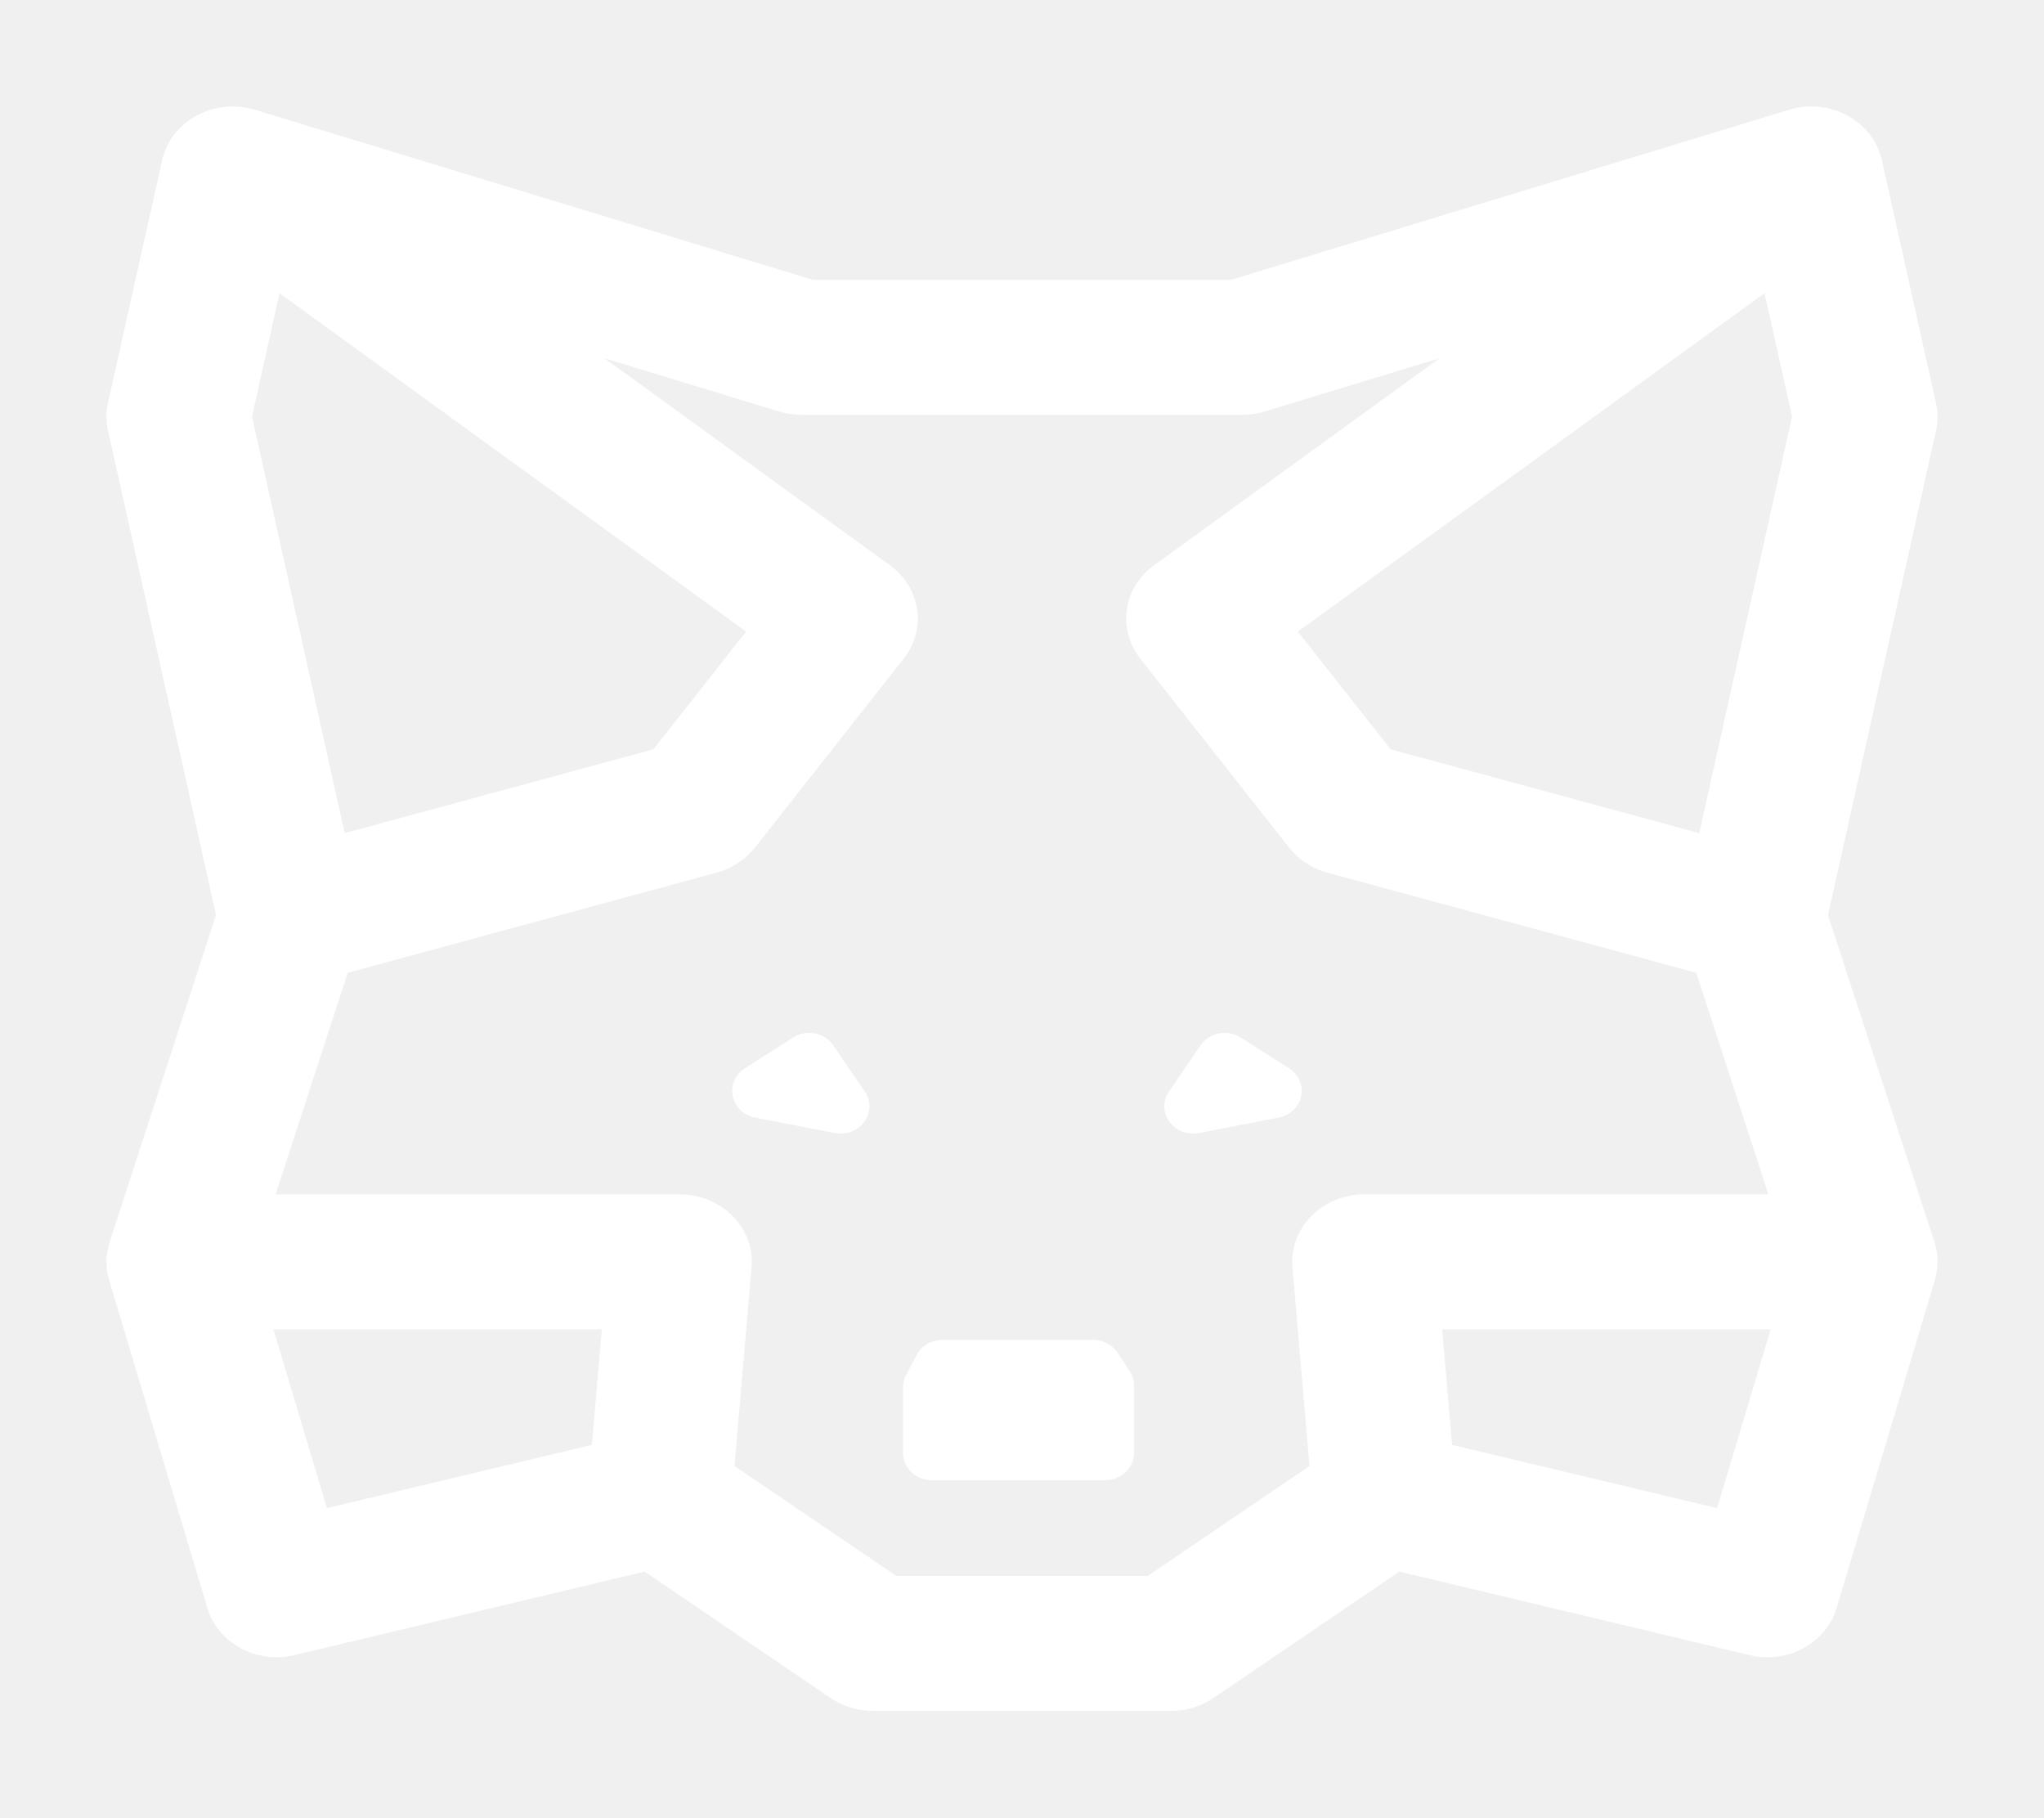
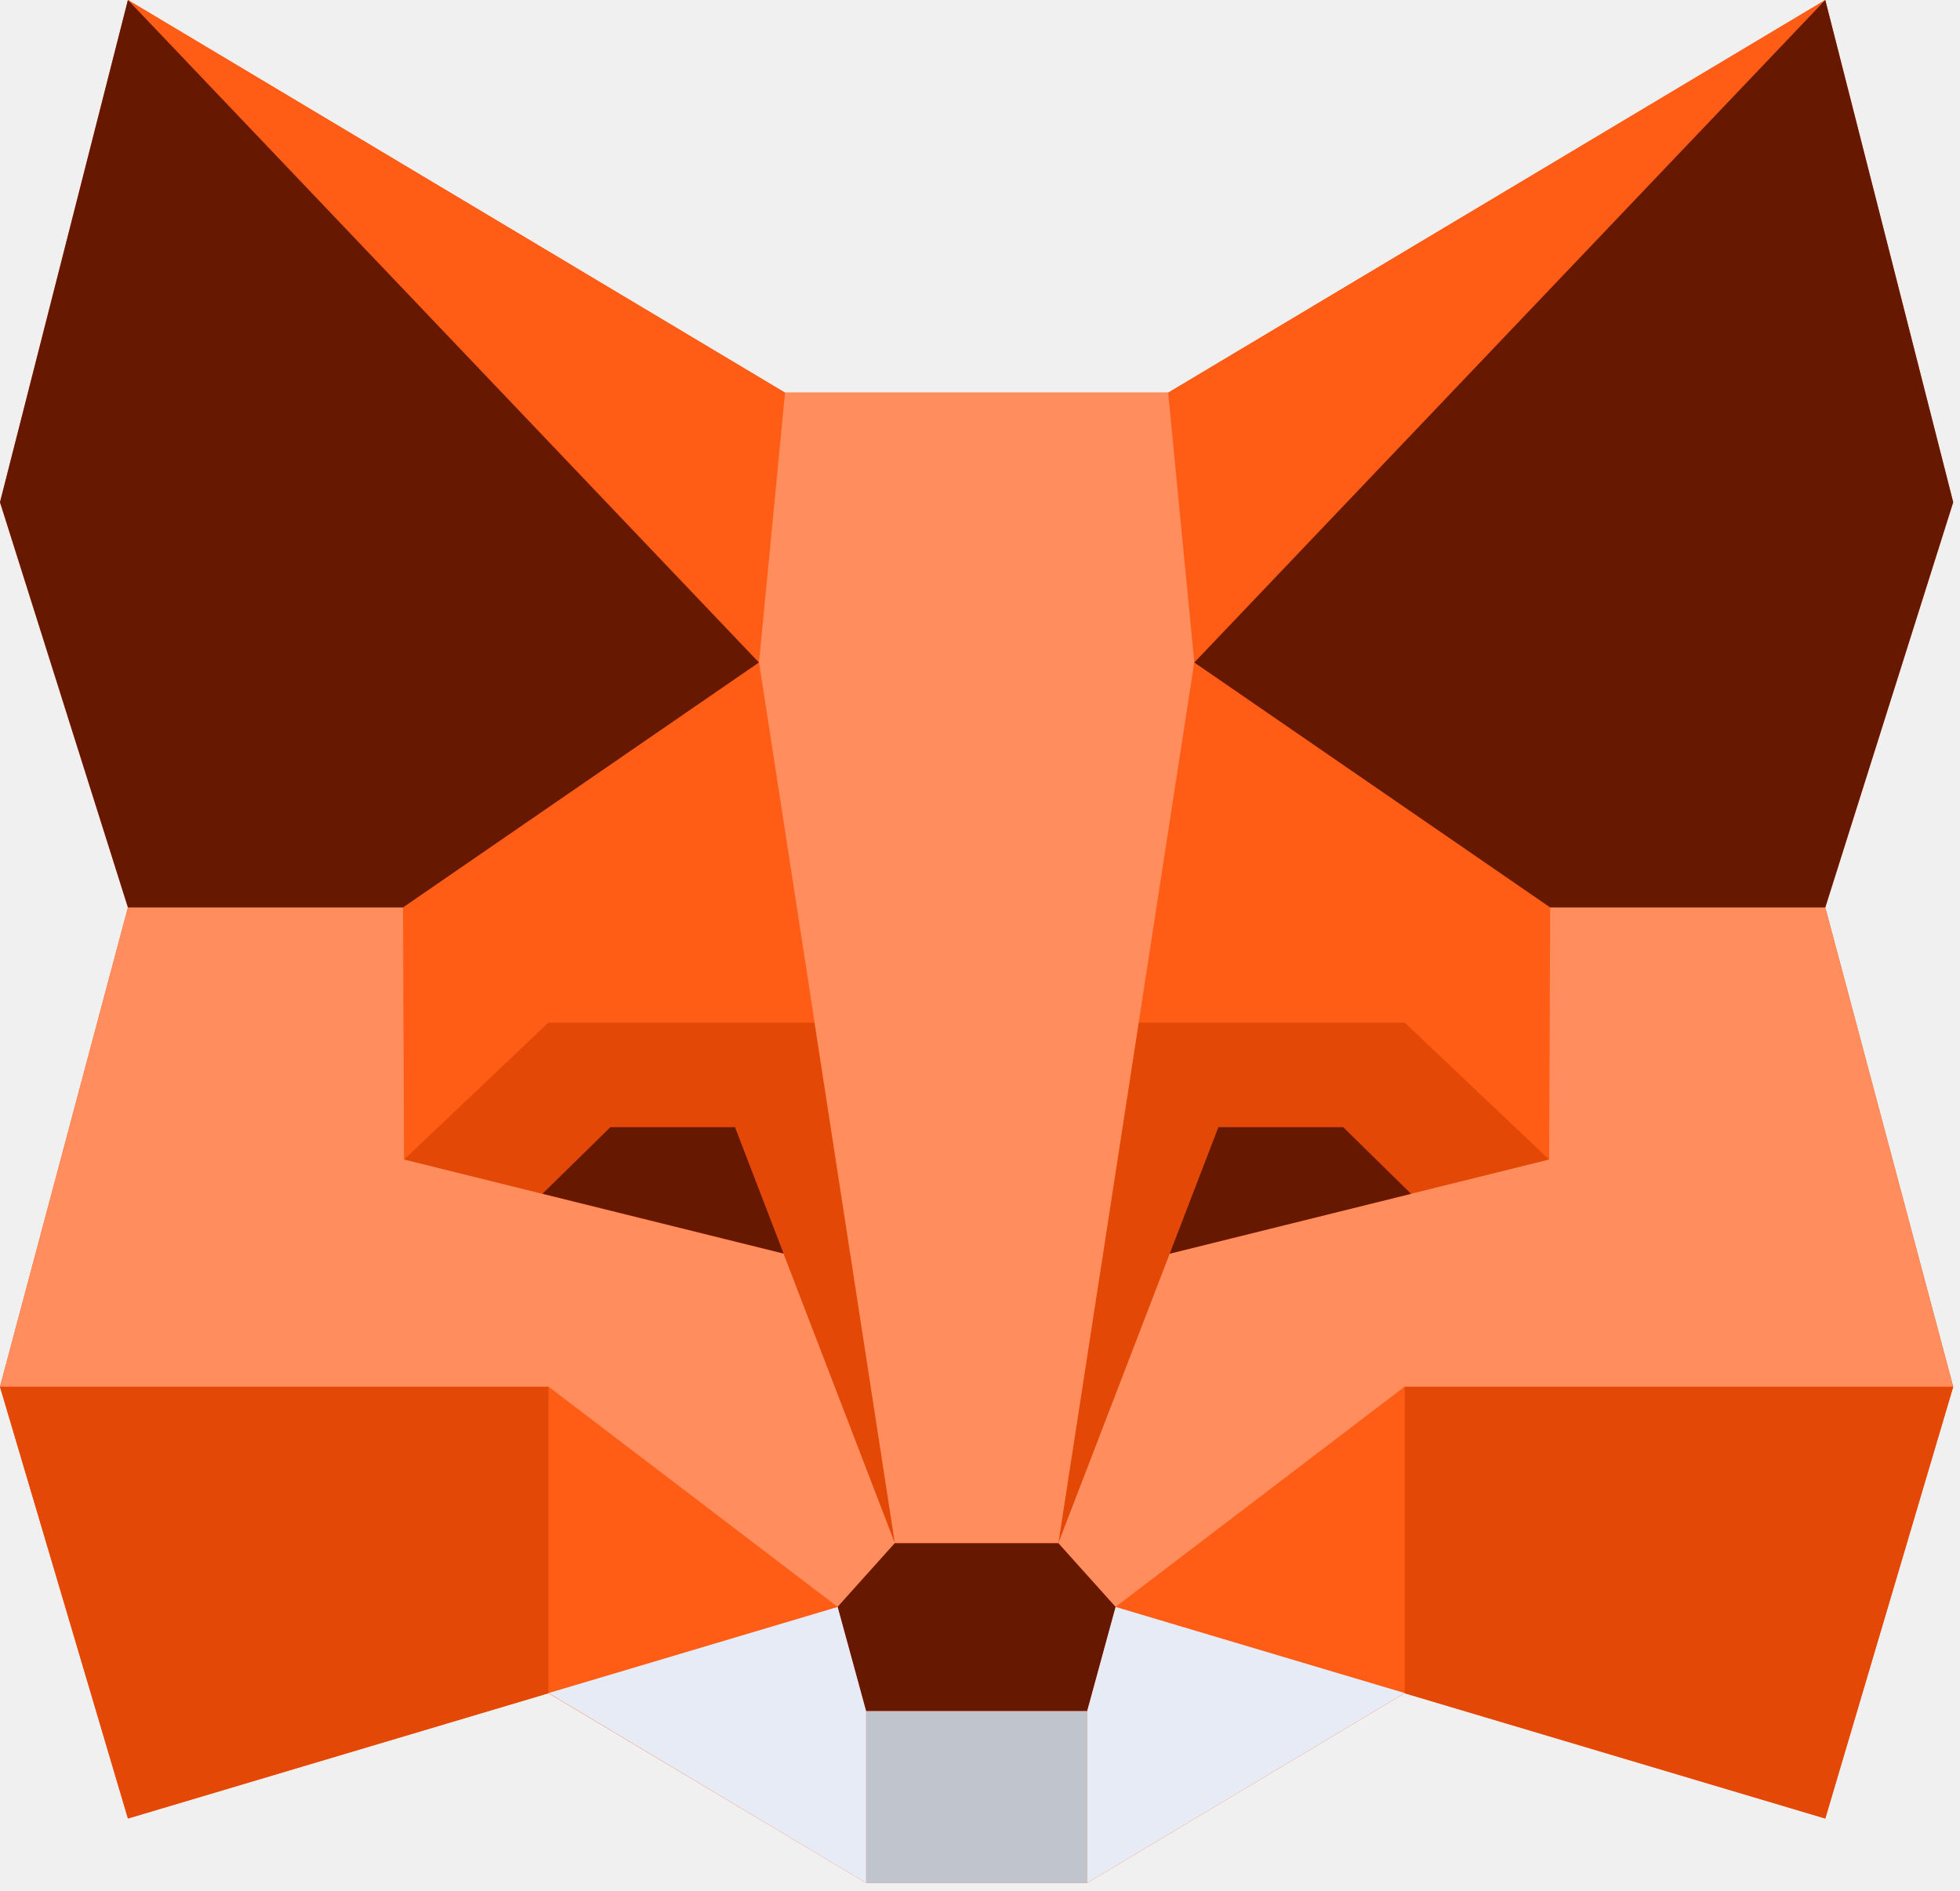
- <svg xmlns="http://www.w3.org/2000/svg" width="18" height="16" viewBox="0 0 18 16" fill="none">
-   <path d="M8.205 12.969H9.734C9.839 12.969 9.924 12.89 9.924 12.792V12.199C9.924 12.166 9.915 12.134 9.896 12.106L9.789 11.943C9.755 11.891 9.693 11.859 9.627 11.859H8.298C8.225 11.859 8.158 11.898 8.127 11.959L8.034 12.136C8.021 12.16 8.015 12.187 8.015 12.213V12.792C8.015 12.89 8.1 12.969 8.205 12.969Z" fill="white" />
-   <path d="M7.365 9.914L6.662 9.778C6.498 9.746 6.454 9.547 6.593 9.458L7.017 9.187C7.106 9.13 7.228 9.153 7.286 9.238L7.564 9.645C7.655 9.777 7.53 9.945 7.365 9.914Z" fill="white" />
-   <path d="M11.248 9.778L10.545 9.914C10.38 9.945 10.255 9.777 10.346 9.645L10.624 9.238C10.682 9.153 10.804 9.13 10.893 9.187L11.318 9.458C11.456 9.547 11.413 9.746 11.248 9.778Z" fill="white" />
-   <path fill-rule="evenodd" clip-rule="evenodd" d="M1.762 1.072C1.622 1.147 1.522 1.275 1.489 1.423L1.012 3.561C0.996 3.632 0.996 3.706 1.012 3.777L1.967 8.059L1.025 10.955C0.993 11.052 0.992 11.155 1.021 11.252L1.886 14.139C1.97 14.418 2.277 14.583 2.578 14.511L5.689 13.769L7.35 14.898C7.448 14.964 7.566 15 7.687 15H10.313C10.434 15 10.552 14.964 10.65 14.898L12.311 13.769L15.422 14.511C15.723 14.583 16.03 14.418 16.114 14.139L16.979 11.252C17.008 11.155 17.007 11.052 16.976 10.955L16.033 8.059L16.988 3.777C17.004 3.706 17.004 3.632 16.988 3.561L16.511 1.423C16.478 1.275 16.378 1.147 16.238 1.072C16.097 0.996 15.928 0.979 15.774 1.026L10.848 2.527H7.152L2.226 1.026C2.072 0.979 1.903 0.996 1.762 1.072ZM10.126 13.937H7.874L6.403 12.938L6.556 11.152C6.569 11.004 6.515 10.858 6.406 10.749C6.298 10.64 6.146 10.578 5.987 10.578H2.341L3.013 8.513L6.296 7.622C6.417 7.589 6.522 7.52 6.597 7.426L7.909 5.76C8.092 5.528 8.043 5.203 7.8 5.027L4.983 2.985L6.883 3.564C6.94 3.581 7 3.59 7.061 3.59H10.939C11 3.59 11.06 3.581 11.117 3.564L13.017 2.985L10.2 5.027C9.957 5.203 9.908 5.528 10.091 5.76L11.403 7.426C11.478 7.52 11.584 7.589 11.704 7.622L14.987 8.513L15.659 10.578H12.013C11.854 10.578 11.702 10.64 11.594 10.749C11.485 10.858 11.431 11.004 11.444 11.152L11.597 12.938L10.126 13.937ZM2.421 2.475L6.66 5.548L5.79 6.652L2.989 7.412L2.155 3.669L2.421 2.475ZM2.324 11.641H5.368L5.271 12.771L2.836 13.352L2.324 11.641ZM15.579 2.475L11.34 5.548L12.21 6.652L15.011 7.412L15.845 3.669L15.579 2.475ZM15.677 11.641H12.632L12.729 12.771L15.164 13.352L15.677 11.641Z" fill="white" />
-   <path d="M8.205 12.969H9.734C9.839 12.969 9.924 12.89 9.924 12.792V12.199C9.924 12.166 9.915 12.134 9.896 12.106L9.789 11.943C9.755 11.891 9.693 11.859 9.627 11.859H8.298C8.225 11.859 8.158 11.898 8.127 11.959L8.034 12.136C8.021 12.16 8.015 12.187 8.015 12.213V12.792C8.015 12.89 8.1 12.969 8.205 12.969Z" stroke="white" stroke-width="0.125" />
-   <path d="M7.365 9.914L6.662 9.778C6.498 9.746 6.454 9.547 6.593 9.458L7.017 9.187C7.106 9.13 7.228 9.153 7.286 9.238L7.564 9.645C7.655 9.777 7.53 9.945 7.365 9.914Z" stroke="white" stroke-width="0.125" />
-   <path d="M11.248 9.778L10.545 9.914C10.38 9.945 10.255 9.777 10.346 9.645L10.624 9.238C10.682 9.153 10.804 9.13 10.893 9.187L11.318 9.458C11.456 9.547 11.413 9.746 11.248 9.778Z" stroke="white" stroke-width="0.125" />
-   <path fill-rule="evenodd" clip-rule="evenodd" d="M1.762 1.072C1.622 1.147 1.522 1.275 1.489 1.423L1.012 3.561C0.996 3.632 0.996 3.706 1.012 3.777L1.967 8.059L1.025 10.955C0.993 11.052 0.992 11.155 1.021 11.252L1.886 14.139C1.97 14.418 2.277 14.583 2.578 14.511L5.689 13.769L7.35 14.898C7.448 14.964 7.566 15 7.687 15H10.313C10.434 15 10.552 14.964 10.65 14.898L12.311 13.769L15.422 14.511C15.723 14.583 16.03 14.418 16.114 14.139L16.979 11.252C17.008 11.155 17.007 11.052 16.976 10.955L16.033 8.059L16.988 3.777C17.004 3.706 17.004 3.632 16.988 3.561L16.511 1.423C16.478 1.275 16.378 1.147 16.238 1.072C16.097 0.996 15.928 0.979 15.774 1.026L10.848 2.527H7.152L2.226 1.026C2.072 0.979 1.903 0.996 1.762 1.072ZM10.126 13.937H7.874L6.403 12.938L6.556 11.152C6.569 11.004 6.515 10.858 6.406 10.749C6.298 10.64 6.146 10.578 5.987 10.578H2.341L3.013 8.513L6.296 7.622C6.417 7.589 6.522 7.52 6.597 7.426L7.909 5.76C8.092 5.528 8.043 5.203 7.8 5.027L4.983 2.985L6.883 3.564C6.94 3.581 7 3.59 7.061 3.59H10.939C11 3.59 11.06 3.581 11.117 3.564L13.017 2.985L10.2 5.027C9.957 5.203 9.908 5.528 10.091 5.76L11.403 7.426C11.478 7.52 11.584 7.589 11.704 7.622L14.987 8.513L15.659 10.578H12.013C11.854 10.578 11.702 10.64 11.594 10.749C11.485 10.858 11.431 11.004 11.444 11.152L11.597 12.938L10.126 13.937ZM2.421 2.475L6.66 5.548L5.79 6.652L2.989 7.412L2.155 3.669L2.421 2.475ZM2.324 11.641H5.368L5.271 12.771L2.836 13.352L2.324 11.641ZM15.579 2.475L11.34 5.548L12.21 6.652L15.011 7.412L15.845 3.669L15.579 2.475ZM15.677 11.641H12.632L12.729 12.771L15.164 13.352L15.677 11.641Z" stroke="white" stroke-width="0.125" />
+ <svg xmlns="http://www.w3.org/2000/svg" fill="none" viewBox="0 0 142 137">
+   <path fill="#FF5C16" d="m132.24 131.751-30.481-9.076-22.986 13.741-16.038-.007-23-13.734-30.467 9.076L0 100.465l9.268-34.723L0 36.385 9.268 0l47.607 28.443h27.757L132.24 0l9.268 36.385-9.268 29.357 9.268 34.723-9.268 31.286Z" />
+   <path fill="#FF5C16" d="m9.274 0 47.608 28.463-1.893 19.534L9.274 0Zm30.468 100.478 20.947 15.957-20.947 6.24v-22.197Zm19.273-26.381L54.989 48.01l-25.77 17.74-.014-.007v.013l.08 18.26 10.45-9.918h19.28ZM132.24 0 84.632 28.463l1.887 19.534L132.24 0Zm-30.467 100.478-20.948 15.957 20.948 6.24v-22.197Zm10.529-34.723h.007-.007v-.013l-.006.007-25.77-17.739L82.5 74.097h19.272l10.457 9.917.073-18.259Z" />
+   <path fill="#E34807" d="m39.735 122.675-30.467 9.076L0 100.478h39.735v22.197ZM59.008 74.09l5.82 37.714-8.066-20.97-27.49-6.82 10.456-9.923h19.28Zm42.764 48.585 30.468 9.076 9.268-31.273h-39.736v22.197ZM82.5 74.09l-5.82 37.714 8.065-20.97 27.491-6.82-10.463-9.923H82.5Z" />
+   <path fill="#FF8D5D" d="m0 100.465 9.268-34.723h19.93l.073 18.266 27.492 6.82 8.065 20.969-4.146 4.618-20.947-15.957H0v.007Zm141.508 0-9.268-34.723h-19.931l-.073 18.266-27.49 6.82-8.066 20.969 4.145 4.618 20.948-15.957h39.735v.007ZM84.632 28.443H56.875L54.99 47.977l9.839 63.8H76.68l9.845-63.8-1.893-19.534Z" />
+   <path fill="#661800" d="M9.268 0 0 36.385l9.268 29.357h19.93l25.784-17.745L9.268 0Zm43.98 81.665h-9.029l-4.916 4.819 17.466 4.33-3.521-9.155v.006ZM132.24 0l9.268 36.385-9.268 29.357h-19.931L86.526 47.997 132.24 0ZM88.273 81.665h9.042l4.916 4.825-17.486 4.338 3.528-9.17v.007Zm-9.507 42.305 2.06-7.542-4.146-4.618H64.82l-4.145 4.618 2.059 7.542" />
+   <path fill="#C0C4CD" d="M78.766 123.969v12.453H62.735v-12.453h16.03Z" />
+   <path fill="#E7EBF6" d="m39.742 122.662 23.006 13.754v-12.453l-2.06-7.541-20.946 6.24Zm62.031 0-23.007 13.754v-12.453l2.06-7.541 20.947 6.24Z" />
</svg>
